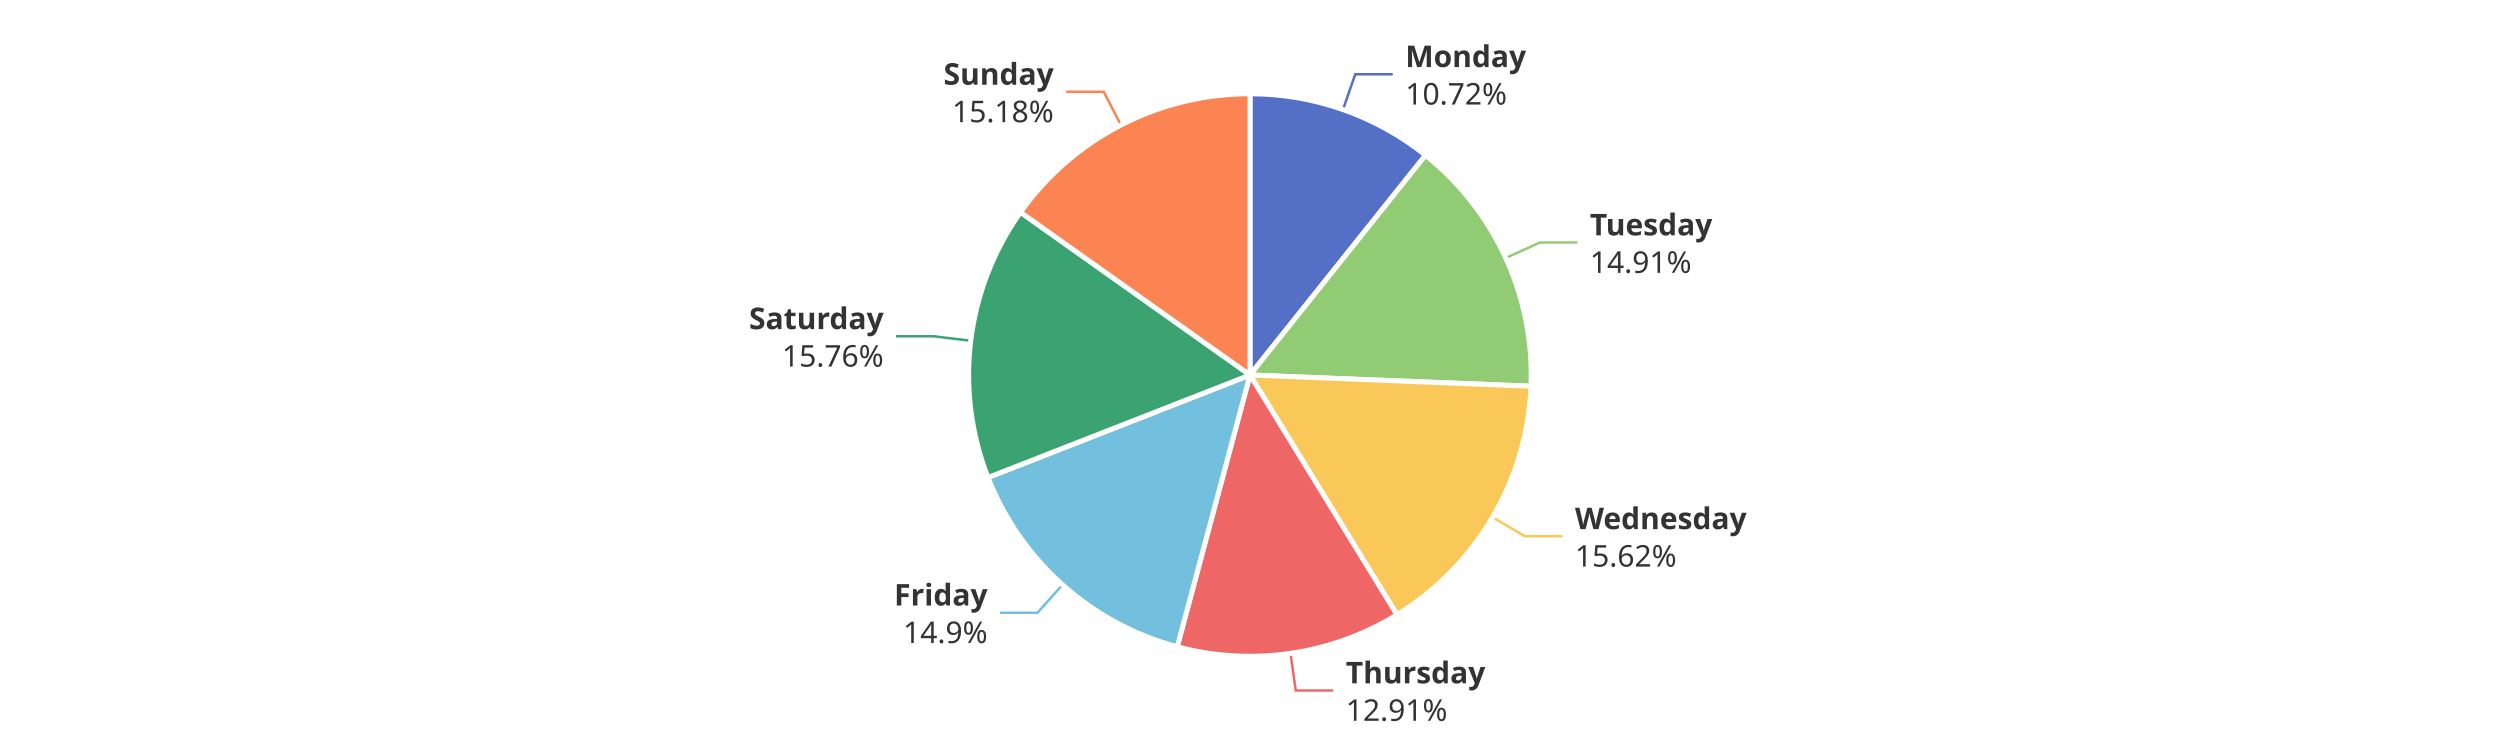
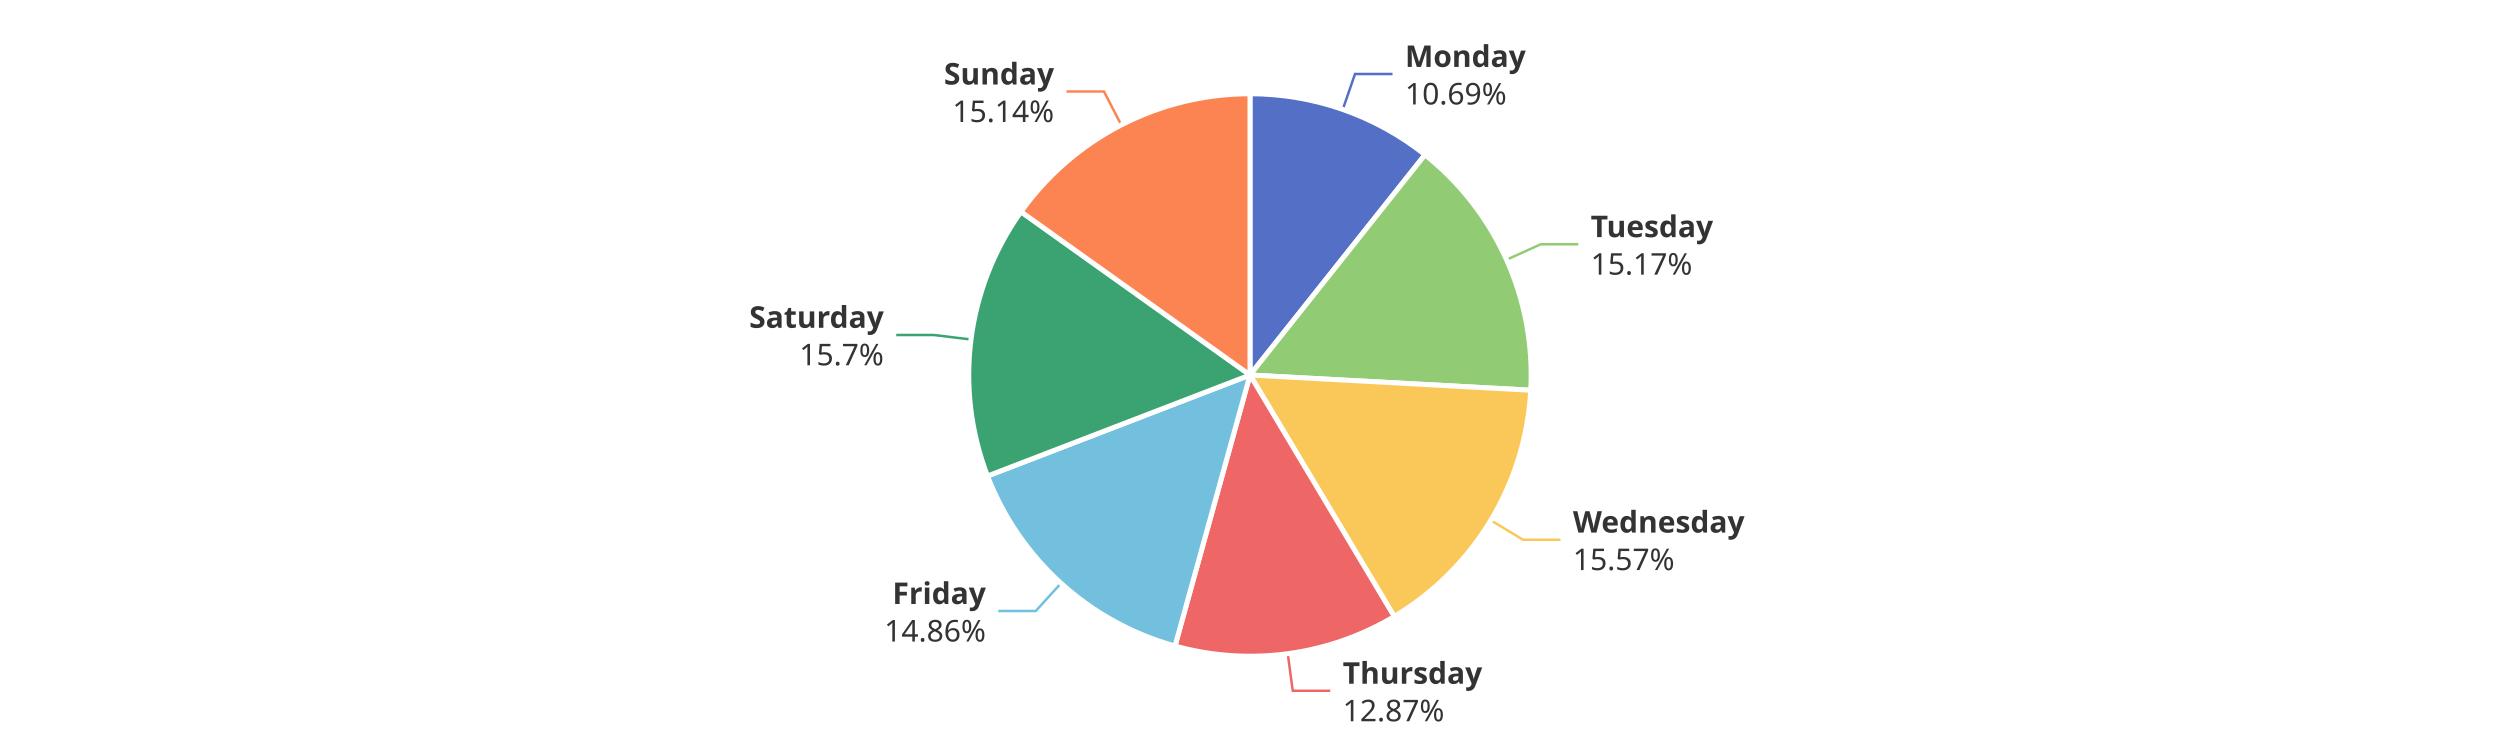
<svg xmlns="http://www.w3.org/2000/svg" width="1000" height="300" version="1.1" baseProfile="full" viewBox="0 0 1000 300">
  <rect width="1000" height="300" x="0" y="0" id="0" fill="#ffffff" />
-   <polyline points="537.2 43.8 542.1 29.7 557.1 29.7" fill="none" stroke="#5470c6" />
-   <polyline points="602.3 103.2 616 97 631 97" fill="none" stroke="#91cc75" />
-   <polyline points="597 206.9 610 214.5 625 214.5" fill="none" stroke="#fac858" />
-   <polyline points="516.2 261.3 518.3 276.2 533.3 276.2" fill="none" stroke="#ee6666" />
-   <polyline points="425 233.9 415 245.1 400 245.1" fill="none" stroke="#73c0de" />
-   <polyline points="388.3 136.3 373.4 134.5 358.4 134.5" fill="none" stroke="#3ba272" />
-   <polyline points="448.4 50.1 441.5 36.7 426.5 36.7" fill="none" stroke="#fc8452" />
-   <path d="M500 37.5A112.5 112.5 0 0 1 570.2 62.1L500 150Z" fill="#5470c6" stroke="#fff" stroke-width="2" stroke-linejoin="round" />
-   <path d="M570.2 62.1A112.5 112.5 0 0 1 612.4 154.5L500 150Z" fill="#91cc75" stroke="#fff" stroke-width="2" stroke-linejoin="round" />
-   <path d="M612.4 154.5A112.5 112.5 0 0 1 558.8 245.9L500 150Z" fill="#fac858" stroke="#fff" stroke-width="2" stroke-linejoin="round" />
-   <path d="M558.8 245.9A112.5 112.5 0 0 1 470.9 258.7L500 150Z" fill="#ee6666" stroke="#fff" stroke-width="2" stroke-linejoin="round" />
-   <path d="M470.9 258.7A112.5 112.5 0 0 1 395.2 191L500 150Z" fill="#73c0de" stroke="#fff" stroke-width="2" stroke-linejoin="round" />
-   <path d="M395.2 191A112.5 112.5 0 0 1 408.2 84.9L500 150Z" fill="#3ba272" stroke="#fff" stroke-width="2" stroke-linejoin="round" />
-   <path d="M408.2 84.9A112.5 112.5 0 0 1 500 37.5L500 150Z" fill="#fc8452" stroke="#fff" stroke-width="2" stroke-linejoin="round" />
-   <path d="M0 -15l42.8 0l0 30l-42.8 0Z" transform="translate(562.1322 29.6624)" fill="none" />
-   <text dominant-baseline="central" text-anchor="start" style="font-size:12px;font-family:sans-serif;font-weight:bold;" y="-7.5" transform="translate(562.1322 29.6624)" fill="#333" stroke="rgb(255,255,255)" stroke-width="2" paint-order="stroke" stroke-miterlimit="2">Monday</text>
-   <text dominant-baseline="central" text-anchor="start" style="font-size:12px;font-family:sans-serif;" y="7.5" transform="translate(562.1322 29.6624)" fill="#333" stroke="rgb(255,255,255)" stroke-width="2" paint-order="stroke" stroke-miterlimit="2">10.72%</text>
-   <path d="M0 -15l46.2 0l0 30l-46.2 0Z" transform="translate(635.9554 96.9849)" fill="none" />
-   <text dominant-baseline="central" text-anchor="start" style="font-size:12px;font-family:sans-serif;font-weight:bold;" y="-7.5" transform="translate(635.9554 96.9849)" fill="#333" stroke="rgb(255,255,255)" stroke-width="2" paint-order="stroke" stroke-miterlimit="2">Tuesday</text>
-   <text dominant-baseline="central" text-anchor="start" style="font-size:12px;font-family:sans-serif;" y="7.5" transform="translate(635.9554 96.9849)" fill="#333" stroke="rgb(255,255,255)" stroke-width="2" paint-order="stroke" stroke-miterlimit="2">14.91%</text>
-   <path d="M0 -15l63.6 0l0 30l-63.6 0Z" transform="translate(629.9885 214.4886)" fill="none" />
-   <text dominant-baseline="central" text-anchor="start" style="font-size:12px;font-family:sans-serif;font-weight:bold;" y="-7.5" transform="translate(629.9885 214.4886)" fill="#333" stroke="rgb(255,255,255)" stroke-width="2" paint-order="stroke" stroke-miterlimit="2">Wednesday</text>
-   <text dominant-baseline="central" text-anchor="start" style="font-size:12px;font-family:sans-serif;" y="7.5" transform="translate(629.9885 214.4886)" fill="#333" stroke="rgb(255,255,255)" stroke-width="2" paint-order="stroke" stroke-miterlimit="2">15.62%</text>
-   <path d="M0 -15l50.2 0l0 30l-50.2 0Z" transform="translate(538.3217 276.1767)" fill="none" />
-   <text dominant-baseline="central" text-anchor="start" style="font-size:12px;font-family:sans-serif;font-weight:bold;" y="-7.5" transform="translate(538.3217 276.1767)" fill="#333" stroke="rgb(255,255,255)" stroke-width="2" paint-order="stroke" stroke-miterlimit="2">Thursday</text>
-   <text dominant-baseline="central" text-anchor="start" style="font-size:12px;font-family:sans-serif;" y="7.5" transform="translate(538.3217 276.1767)" fill="#333" stroke="rgb(255,255,255)" stroke-width="2" paint-order="stroke" stroke-miterlimit="2">12.91%</text>
-   <path d="M-34.2 -15l34.2 0l0 30l-34.2 0Z" transform="translate(395.0237 245.0541)" fill="none" />
-   <text dominant-baseline="central" text-anchor="end" style="font-size:12px;font-family:sans-serif;font-weight:bold;" y="-7.5" transform="translate(395.0237 245.0541)" fill="#333" stroke="rgb(255,255,255)" stroke-width="2" paint-order="stroke" stroke-miterlimit="2">Friday</text>
-   <text dominant-baseline="central" text-anchor="end" style="font-size:12px;font-family:sans-serif;" y="7.5" transform="translate(395.0237 245.0541)" fill="#333" stroke="rgb(255,255,255)" stroke-width="2" paint-order="stroke" stroke-miterlimit="2">14.9%</text>
-   <path d="M-48.2 -15l48.2 0l0 30l-48.2 0Z" transform="translate(353.446 134.497)" fill="none" />
-   <text dominant-baseline="central" text-anchor="end" style="font-size:12px;font-family:sans-serif;font-weight:bold;" y="-7.5" transform="translate(353.446 134.497)" fill="#333" stroke="rgb(255,255,255)" stroke-width="2" paint-order="stroke" stroke-miterlimit="2">Saturday</text>
-   <text dominant-baseline="central" text-anchor="end" style="font-size:12px;font-family:sans-serif;" y="7.5" transform="translate(353.446 134.497)" fill="#333" stroke="rgb(255,255,255)" stroke-width="2" paint-order="stroke" stroke-miterlimit="2">15.76%</text>
-   <path d="M-40.9 -15l40.9 0l0 30l-40.9 0Z" transform="translate(421.4747 36.7258)" fill="none" />
-   <text dominant-baseline="central" text-anchor="end" style="font-size:12px;font-family:sans-serif;font-weight:bold;" y="-7.5" transform="translate(421.4747 36.7258)" fill="#333" stroke="rgb(255,255,255)" stroke-width="2" paint-order="stroke" stroke-miterlimit="2">Sunday</text>
-   <text dominant-baseline="central" text-anchor="end" style="font-size:12px;font-family:sans-serif;" y="7.5" transform="translate(421.4747 36.7258)" fill="#333" stroke="rgb(255,255,255)" stroke-width="2" paint-order="stroke" stroke-miterlimit="2">15.18%</text>
+   <polyline points="537.1 43.8 542 29.6 557 29.6" fill="none" stroke="#5470c6" />
+   <polyline points="602.6 103.9 616.3 97.7 631.3 97.7" fill="none" stroke="#91cc75" />
+   <polyline points="596.3 208.1 609.2 215.9 624.2 215.9" fill="none" stroke="#fac858" />
+   <polyline points="515.1 261.5 517.1 276.3 532.1 276.3" fill="none" stroke="#ee6666" />
+   <polyline points="424.4 233.3 414.3 244.4 399.3 244.4" fill="none" stroke="#73c0de" />
+   <polyline points="388.4 135.8 373.5 134 358.5 134" fill="none" stroke="#3ba272" />
+   <polyline points="448.5 50 441.6 36.6 426.6 36.6" fill="none" stroke="#fc8452" />
+   <path d="M500 37.5A112.5 112.5 0 0 1 570 61.9L500 150Z" fill="#5470c6" stroke="#fff" stroke-width="2" stroke-linejoin="round" />
+   <path d="M570 61.9A112.5 112.5 0 0 1 612.3 156.1L500 150Z" fill="#91cc75" stroke="#fff" stroke-width="2" stroke-linejoin="round" />
+   <path d="M612.3 156.1A112.5 112.5 0 0 1 557.7 246.6L500 150Z" fill="#fac858" stroke="#fff" stroke-width="2" stroke-linejoin="round" />
+   <path d="M557.7 246.6A112.5 112.5 0 0 1 470 258.4L500 150Z" fill="#ee6666" stroke="#fff" stroke-width="2" stroke-linejoin="round" />
+   <path d="M470 258.4A112.5 112.5 0 0 1 395 190.4L500 150Z" fill="#73c0de" stroke="#fff" stroke-width="2" stroke-linejoin="round" />
+   <path d="M395 190.4A112.5 112.5 0 0 1 408.4 84.7L500 150Z" fill="#3ba272" stroke="#fff" stroke-width="2" stroke-linejoin="round" />
+   <path d="M408.4 84.7A112.5 112.5 0 0 1 500 37.5L500 150Z" fill="#fc8452" stroke="#fff" stroke-width="2" stroke-linejoin="round" />
+   <path d="M0 -15l42.8 0l0 30l-42.8 0Z" transform="translate(562.0147 29.6214)" fill="none" />
+   <text dominant-baseline="central" text-anchor="start" style="font-size:12px;font-family:sans-serif;font-weight:bold;" y="-7.5" transform="translate(562.0147 29.6214)" fill="#333" stroke="rgb(255,255,255)" stroke-width="2" paint-order="stroke" stroke-miterlimit="2">Monday</text>
+   <text dominant-baseline="central" text-anchor="start" style="font-size:12px;font-family:sans-serif;" y="7.5" transform="translate(562.0147 29.6214)" fill="#333" stroke="rgb(255,255,255)" stroke-width="2" paint-order="stroke" stroke-miterlimit="2">10.69%</text>
+   <path d="M0 -15l46.2 0l0 30l-46.2 0Z" transform="translate(636.2802 97.7012)" fill="none" />
+   <text dominant-baseline="central" text-anchor="start" style="font-size:12px;font-family:sans-serif;font-weight:bold;" y="-7.5" transform="translate(636.2802 97.7012)" fill="#333" stroke="rgb(255,255,255)" stroke-width="2" paint-order="stroke" stroke-miterlimit="2">Tuesday</text>
+   <text dominant-baseline="central" text-anchor="start" style="font-size:12px;font-family:sans-serif;" y="7.5" transform="translate(636.2802 97.7012)" fill="#333" stroke="rgb(255,255,255)" stroke-width="2" paint-order="stroke" stroke-miterlimit="2">15.17%</text>
+   <path d="M0 -15l63.6 0l0 30l-63.6 0Z" transform="translate(629.1627 215.8768)" fill="none" />
+   <text dominant-baseline="central" text-anchor="start" style="font-size:12px;font-family:sans-serif;font-weight:bold;" y="-7.5" transform="translate(629.1627 215.8768)" fill="#333" stroke="rgb(255,255,255)" stroke-width="2" paint-order="stroke" stroke-miterlimit="2">Wednesday</text>
+   <text dominant-baseline="central" text-anchor="start" style="font-size:12px;font-family:sans-serif;" y="7.5" transform="translate(629.1627 215.8768)" fill="#333" stroke="rgb(255,255,255)" stroke-width="2" paint-order="stroke" stroke-miterlimit="2">15.57%</text>
+   <path d="M0 -15l50.2 0l0 30l-50.2 0Z" transform="translate(537.0904 276.3494)" fill="none" />
+   <text dominant-baseline="central" text-anchor="start" style="font-size:12px;font-family:sans-serif;font-weight:bold;" y="-7.5" transform="translate(537.0904 276.3494)" fill="#333" stroke="rgb(255,255,255)" stroke-width="2" paint-order="stroke" stroke-miterlimit="2">Thursday</text>
+   <text dominant-baseline="central" text-anchor="start" style="font-size:12px;font-family:sans-serif;" y="7.5" transform="translate(537.0904 276.3494)" fill="#333" stroke="rgb(255,255,255)" stroke-width="2" paint-order="stroke" stroke-miterlimit="2">12.87%</text>
+   <path d="M-40.9 -15l40.9 0l0 30l-40.9 0Z" transform="translate(394.3461 244.4439)" fill="none" />
+   <text dominant-baseline="central" text-anchor="end" style="font-size:12px;font-family:sans-serif;font-weight:bold;" y="-7.5" transform="translate(394.3461 244.4439)" fill="#333" stroke="rgb(255,255,255)" stroke-width="2" paint-order="stroke" stroke-miterlimit="2">Friday</text>
+   <text dominant-baseline="central" text-anchor="end" style="font-size:12px;font-family:sans-serif;" y="7.5" transform="translate(394.3461 244.4439)" fill="#333" stroke="rgb(255,255,255)" stroke-width="2" paint-order="stroke" stroke-miterlimit="2">14.86%</text>
+   <path d="M-48.2 -15l48.2 0l0 30l-48.2 0Z" transform="translate(353.5127 133.962)" fill="none" />
+   <text dominant-baseline="central" text-anchor="end" style="font-size:12px;font-family:sans-serif;font-weight:bold;" y="-7.5" transform="translate(353.5127 133.962)" fill="#333" stroke="rgb(255,255,255)" stroke-width="2" paint-order="stroke" stroke-miterlimit="2">Saturday</text>
+   <text dominant-baseline="central" text-anchor="end" style="font-size:12px;font-family:sans-serif;" y="7.5" transform="translate(353.5127 133.962)" fill="#333" stroke="rgb(255,255,255)" stroke-width="2" paint-order="stroke" stroke-miterlimit="2">15.7%</text>
+   <path d="M-40.9 -15l40.9 0l0 30l-40.9 0Z" transform="translate(421.6225 36.6496)" fill="none" />
+   <text dominant-baseline="central" text-anchor="end" style="font-size:12px;font-family:sans-serif;font-weight:bold;" y="-7.5" transform="translate(421.6225 36.6496)" fill="#333" stroke="rgb(255,255,255)" stroke-width="2" paint-order="stroke" stroke-miterlimit="2">Sunday</text>
+   <text dominant-baseline="central" text-anchor="end" style="font-size:12px;font-family:sans-serif;" y="7.5" transform="translate(421.6225 36.6496)" fill="#333" stroke="rgb(255,255,255)" stroke-width="2" paint-order="stroke" stroke-miterlimit="2">15.14%</text>
</svg>
